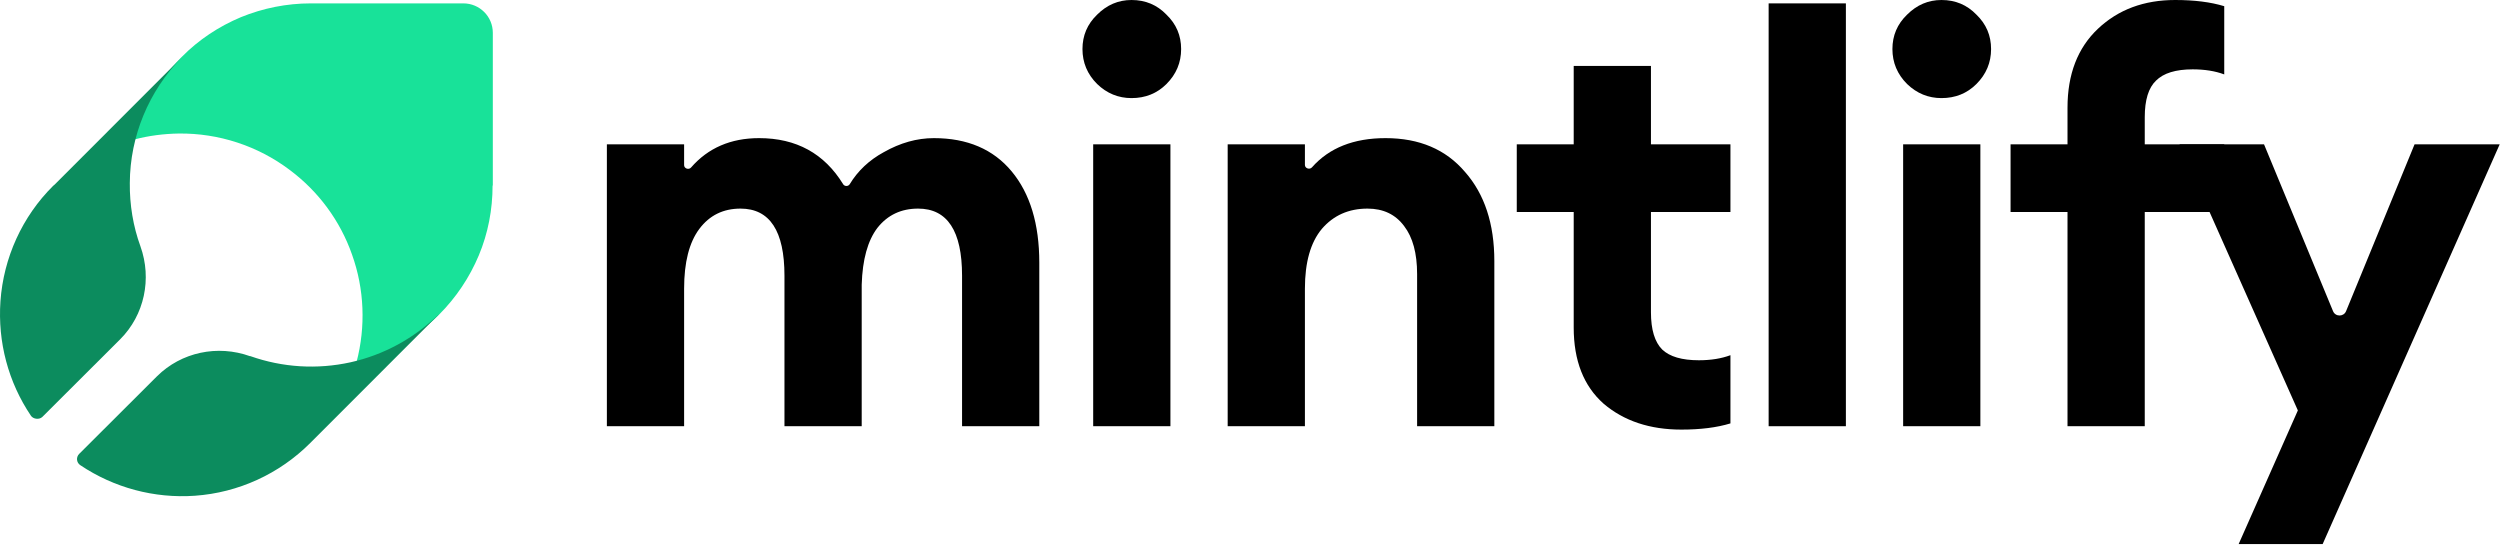
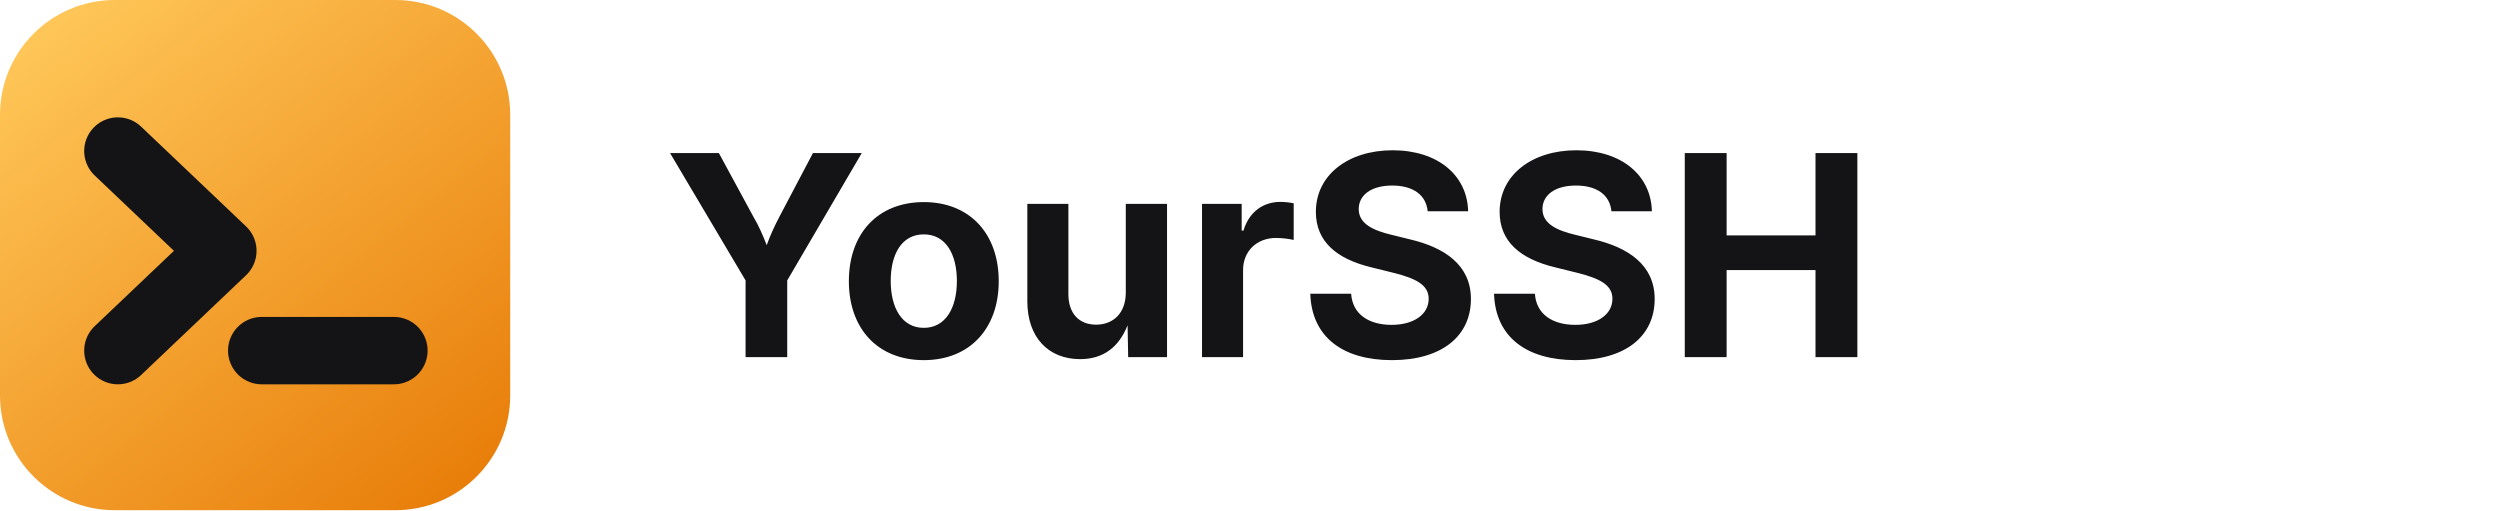
- <svg xmlns="http://www.w3.org/2000/svg" width="1682" height="367" viewBox="0 0 1682 367" fill="none">
-   <path d="M1562.69 366.037H1506.17L1546 276.14L1466.34 97.105H1523.24L1569.66 209.337C1571.28 213.26 1576.84 213.253 1578.45 209.325L1624.52 97.105H1681.79L1562.69 366.037Z" fill="black" />
-   <path d="M1391.02 286.761V142.622H1352.71V97.104H1391.02V72.449C1391.02 49.943 1397.85 32.242 1411.5 19.345C1425.16 6.448 1442.48 0 1463.47 0C1476.37 0 1487.37 1.391 1496.47 4.172V50.069C1490.4 47.793 1483.32 46.656 1475.23 46.656C1463.85 46.656 1455.63 49.184 1450.57 54.242C1445.51 59.046 1442.99 67.265 1442.99 78.897V97.104H1496.47V142.622H1442.99V286.761H1391.02Z" fill="black" />
-   <path d="M1306.22 66.001C1297.37 66.001 1289.66 62.84 1283.08 56.518C1276.51 49.943 1273.22 42.104 1273.22 33C1273.22 23.897 1276.51 16.184 1283.08 9.862C1289.66 3.287 1297.37 0 1306.22 0C1315.58 0 1323.42 3.287 1329.74 9.862C1336.31 16.184 1339.6 23.897 1339.6 33C1339.6 42.104 1336.31 49.943 1329.74 56.518C1323.42 62.84 1315.58 66.001 1306.22 66.001ZM1280.43 286.761V97.104H1332.39V286.761H1280.43Z" fill="black" />
-   <path d="M1189.94 286.761V2.276H1241.91V286.761H1189.94Z" fill="black" />
-   <path d="M1131.24 289.037C1110 289.037 1092.55 283.221 1078.89 271.588C1065.49 259.703 1058.79 242.634 1058.79 220.381V142.622H1020.48V97.104H1058.79V44.38H1110.76V97.104H1164.24V142.622H1110.76V210.14C1110.76 221.772 1113.29 230.117 1118.34 235.174C1123.4 239.979 1131.62 242.381 1143 242.381C1151.09 242.381 1158.17 241.243 1164.24 238.967V284.864C1155.14 287.646 1144.14 289.037 1131.24 289.037Z" fill="black" />
-   <path d="M825.979 286.761V97.104H877.945V110.967C877.945 113.311 881.135 114.347 882.688 112.591C894.273 99.485 910.773 92.932 932.187 92.932C954.946 92.932 972.774 100.518 985.67 115.691C998.82 130.61 1005.39 150.587 1005.39 175.622V286.761H953.429V184.346C953.429 170.438 950.521 159.691 944.704 152.105C938.888 144.265 930.67 140.346 920.049 140.346C907.405 140.346 897.164 144.898 889.325 154.001C881.738 163.105 877.945 176.507 877.945 194.208V286.761H825.979Z" fill="black" />
-   <path d="M761.286 66.001C752.436 66.001 744.723 62.84 738.148 56.518C731.574 49.943 728.286 42.104 728.286 33C728.286 23.897 731.574 16.184 738.148 9.862C744.723 3.287 752.436 0 761.286 0C770.643 0 778.482 3.287 784.804 9.862C791.379 16.184 794.666 23.897 794.666 33C794.666 42.104 791.379 49.943 784.804 56.518C778.482 62.84 770.643 66.001 761.286 66.001ZM735.493 286.761V97.104H787.459V286.761H735.493Z" fill="black" />
-   <path d="M647.273 286.761V185.484C647.273 155.392 637.411 140.346 617.686 140.346C606.307 140.346 597.204 144.645 590.376 153.243C583.801 161.84 580.261 174.61 579.755 191.553V286.761H527.789V185.484C527.789 155.392 517.927 140.346 498.203 140.346C486.571 140.346 477.341 144.898 470.513 154.001C463.685 163.105 460.272 176.507 460.272 194.208V286.761H408.306V97.104H460.272V111.103C460.272 113.435 463.407 114.462 464.939 112.704C476.419 99.522 491.68 92.932 510.72 92.932C535.742 92.932 554.588 103.262 567.259 123.923C568.258 125.553 570.718 125.527 571.712 123.894C577.189 114.891 584.802 107.731 594.548 102.415C605.675 96.093 616.928 92.932 628.307 92.932C650.813 92.932 668.261 100.392 680.652 115.311C693.043 130.231 699.239 150.714 699.239 176.76V286.761H647.273Z" fill="black" />
-   <path d="M331.569 124.833V22.09C331.569 11.065 322.625 2.276 311.764 2.276H209.069C192.938 2.276 176.967 5.472 162.113 11.544C147.26 17.775 133.685 26.724 122.345 38.228L121.546 39.027C106.533 54.207 95.833 73.062 90.402 93.834C100.145 91.277 110.206 89.999 120.268 89.839C147.1 89.52 173.453 98.148 194.855 114.287C214.18 128.668 228.873 148.481 236.859 171.331C245.164 194.5 246.122 219.746 239.893 243.554C260.496 238.122 279.503 227.416 294.675 212.396L295.474 211.597C306.813 200.252 315.917 186.67 322.145 171.81C328.374 156.95 331.409 140.971 331.409 124.833H331.569Z" fill="#18E299" />
-   <path d="M87.337 123.098C87.496 91.579 100.066 61.334 122.182 38.73L36.739 124.212C36.421 124.531 36.102 124.69 35.784 125.008C14.941 145.702 2.371 173.4 0.303 202.69C-1.607 230.07 5.553 257.131 20.828 279.736C22.285 281.892 26.238 282.601 28.466 280.532L80.813 228.319C97.202 211.923 102.293 187.568 94.497 165.759C89.564 152.229 87.178 137.743 87.337 123.098Z" fill="#0C8C5E" />
-   <path d="M294.976 211.605C278.587 227.683 258.062 238.826 235.786 243.761C213.351 248.695 190.121 247.263 168.482 239.622C168.482 239.622 168.323 239.622 168.164 239.622C146.365 231.822 122.022 236.916 105.633 253.153L53.285 305.365C51.057 307.594 51.376 311.255 54.081 313.006C76.674 328.128 103.724 335.451 131.091 333.541C160.368 331.471 187.894 318.896 208.737 298.043L209.533 297.247L294.976 211.764V211.605Z" fill="#0C8C5E" />
+ <svg xmlns="http://www.w3.org/2000/svg" width="196" height="40" viewBox="0 0 196 40">
+   <defs>
+     <linearGradient id="a" x1="0.1" y1="0" x2="0.9" y2="1">
+       <stop offset="0" stop-color="#FFC85A" />
+       <stop offset="1" stop-color="#E87C08" />
+     </linearGradient>
+   </defs>
+   <rect x="0" y="0" width="40" height="40" rx="9" fill="url(#a)" />
+   <g transform="translate(6.6 9.2) scale(0.0508)" fill="none" stroke="#141416" stroke-width="104" stroke-linecap="round" stroke-linejoin="round">
+     <path d="M52 52 L214 206 L52 360" />
+     <path d="M274 360 L478 360" />
+   </g>
+   <text x="52" y="28" font-family="Inter, -apple-system, BlinkMacSystemFont, 'Segoe UI', Helvetica, Arial, sans-serif" font-size="22" font-weight="700" fill="#141416">YourSSH</text>
</svg>
